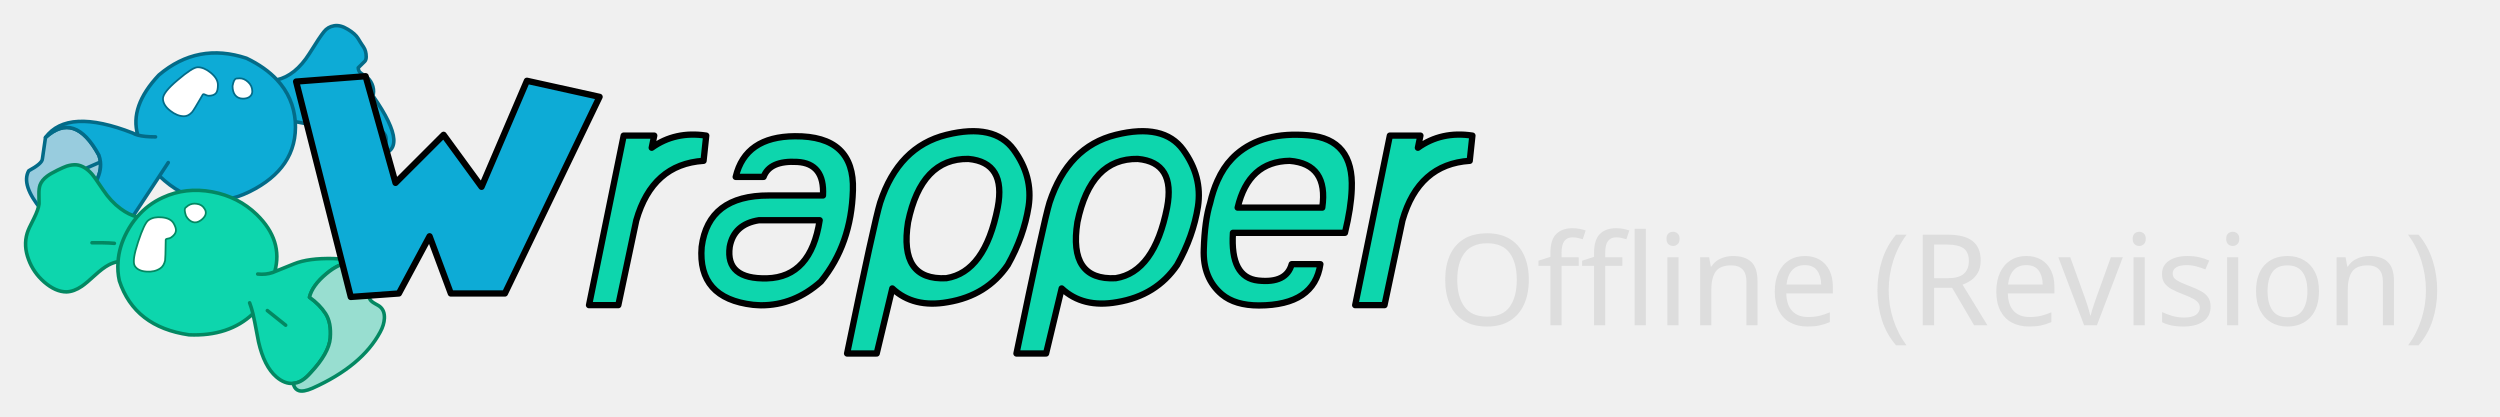
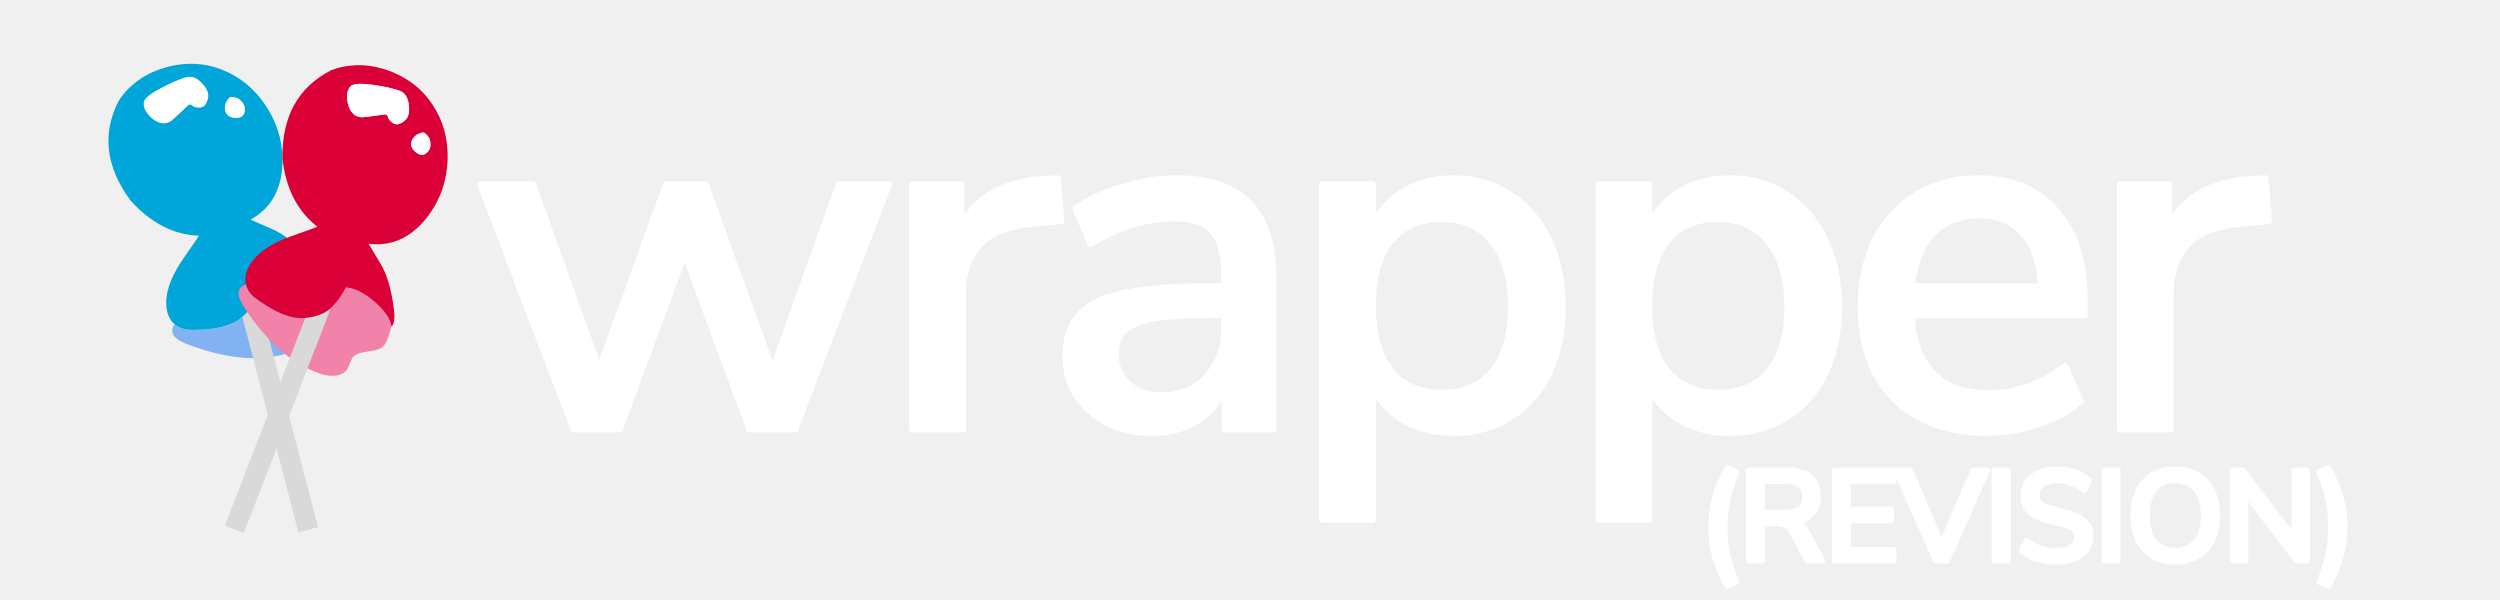
- <svg xmlns="http://www.w3.org/2000/svg" width="1050.802" height="175.127" viewBox="0 0 1050.802 175.127" version="1.1" id="svg1906">
+ <svg xmlns="http://www.w3.org/2000/svg" width="730" height="175.127" viewBox="0 0 730 175.127" version="1.1" id="svg1906">
  <defs id="defs1910" />
-   <g stroke="#036b88" stroke-linecap="round" stroke-linejoin="round" stroke-width="1.5" id="g1888">
-     <path fill="#ffc8d9" d="m 19.121,57.784 -1.3,9 q -0.1,1.95 -5.75,5 -3.3,5.95 5.35,16.4 l 22.45,-10.95 q 2.8,-4.8 2.35,-9.15 l -5.6,2.45 5.6,-2.45 q -0.15,-1.45 -0.65,-2.85 -10.15,-18.65 -22.45,-7.45 z" id="path1882" style="fill: #98ccde;fill-opacity:1;" />
-     <path fill="#e40000" d="m 116.421,33.534 c -3.267,-3.5 -7.533,-6.517 -12.8,-9.05 -13.667,-4.533 -25.95,-2.183 -36.85,7.05 -8.267,8.767 -11.217,17.183 -8.85,25.25 1.767,0.5 4.25,0.75 7.45,0.75 -3.2,0 -5.683,-0.25 -7.45,-0.75 -0.867,-0.233 -1.567,-0.517 -2.1,-0.85 -18.267,-7.133 -30.5,-6.517 -36.7,1.85 8.2,-7.467 15.683,-4.983 22.45,7.45 0.333,0.933 0.55,1.883 0.65,2.85 0.3,2.9 -0.483,5.95 -2.35,9.15 l 13.05,18.15 14.1,-21.4 3.7,-5.65 -3.7,5.65 c 11.567,11.1 24.183,13.3 37.85,6.6 6.673,-3.296 11.618,-7.331 14.833,-12.104 3.353,-4.978 4.825,-10.76 4.417,-17.346 -0.533,-6.8 -3.1,-12.667 -7.7,-17.6 m -33.3,-4.9 c 1.667,0 3.417,0.75 5.25,2.25 1.9,1.567 2.85,3.167 2.85,4.8 0,1.5 -0.217,2.55 -0.65,3.15 -0.533,0.7 -1.5,1.05 -2.9,1.05 -0.267,0 -0.75,-0.167 -1.45,-0.5 -0.7,-0.367 -1.217,-0.167 -1.55,0.6 -2.4,4.167 -3.817,6.483 -4.25,6.95 -0.967,1.033 -1.983,1.55 -3.05,1.55 -1.833,0 -3.683,-0.733 -5.55,-2.2 -1.9,-1.467 -2.883,-3.033 -2.95,-4.7 -0.067,-1.667 1.967,-4.233 6.1,-7.7 4.1,-3.5 6.817,-5.25 8.15,-5.25 m 15.95,11.05 c -0.633,-0.867 -0.95,-2.033 -0.95,-3.5 0.333,-1.8 0.767,-2.733 1.3,-2.8 0.533,-0.067 0.967,-0.1 1.3,-0.1 1.167,0 2.25,0.467 3.25,1.4 1.133,1 1.7,2.25 1.7,3.75 0,0.833 -0.35,1.5 -1.05,2 -0.633,0.433 -1.467,0.65 -2.5,0.65 -1.333,0 -2.35,-0.467 -3.05,-1.4 m 57.65,0.55 c -0.267,0.8 -0.783,2.1 -1.55,3.9 -0.8,1.8 -1.05,3.317 -0.75,4.55 0.333,1.3 1.567,2.733 3.7,4.3 2.2,1.633 3.517,3.033 3.95,4.2 0.3,0.9 0.317,1.867 0.05,2.9 -0.233,0.967 -0.667,1.867 -1.3,2.7 -0.733,0.867 -1.7,1.65 -2.9,2.35 0.133,-0.033 0.267,-0.05 0.4,-0.05 10.133,-0.533 9.6,-8.817 -1.6,-24.85 m -3.9,-20.45 c -0.767,-1.1 -1.533,-2.3 -2.3,-3.6 -0.767,-1.3 -2.2,-2.583 -4.3,-3.85 -2.1,-1.3 -4.033,-1.8 -5.8,-1.5 -1.767,0.3 -3.183,1.133 -4.25,2.5 -1.1,1.333 -3.167,4.433 -6.2,9.3 -1.9,3 -4,5.433 -6.3,7.3 -2.333,1.867 -4.75,3.067 -7.25,3.6 4.6,4.933 7.167,10.8 7.7,17.6 4.8,0.8 8.2,1.7 10.2,2.7 2,0.967 3.867,2.633 5.6,5 1.733,2.367 3.067,3.767 4,4.2 0.933,0.433 2.567,1.2 4.9,2.3 2.3,1.067 4.233,1.383 5.8,0.95 1.567,-0.467 2.667,-0.85 3.3,-1.15 1.2,-0.7 2.167,-1.483 2.9,-2.35 0.633,-0.833 1.067,-1.733 1.3,-2.7 0.267,-1.033 0.25,-2 -0.05,-2.9 -0.433,-1.167 -1.75,-2.567 -3.95,-4.2 -2.133,-1.567 -3.367,-3 -3.7,-4.3 -0.3,-1.233 -0.05,-2.75 0.75,-4.55 0.767,-1.8 1.283,-3.1 1.55,-3.9 0.1,-0.3 0.167,-0.533 0.2,-0.7 0.233,-1.4 0.05,-2.8 -0.55,-4.2 -0.6,-1.367 -1.5,-2.467 -2.7,-3.3 -1.333,-0.8 -2.167,-1.383 -2.5,-1.75 -0.367,-0.5 -0.567,-1.1 -0.6,-1.8 l 2.75,-2.7 c 0.4,-0.433 0.6,-1.067 0.6,-1.9 0,-1.633 -0.367,-3 -1.1,-4.1 z" id="path1884" style="fill: #0dabd6;fill-opacity:1;" />
-     <path fill="#ffffff" stroke="none" d="m 98.121,36.184 q 0,2.2 0.95,3.5 1.05,1.4 3.05,1.4 1.55,0 2.5,-0.65 1.05,-0.75 1.05,-2 0,-2.25 -1.7,-3.75 -1.5,-1.4 -3.25,-1.4 -0.5,0 -1.3,0.1 -0.8,0.1 -1.3,2.8 m -9.75,-5.3 q -2.75,-2.25 -5.25,-2.25 -2,0 -8.15,5.25 -6.2,5.2 -6.1,7.7 0.1,2.5 2.95,4.7 2.8,2.2 5.55,2.2 1.6,0 3.05,-1.55 0.65,-0.7 4.25,-6.95 0.5,-1.15 1.55,-0.6 1.05,0.5 1.45,0.5 2.1,0 2.9,-1.05 0.65,-0.9 0.65,-3.15 0,-2.45 -2.85,-4.8 z" id="path1886" />
+   <g id="g1615-6" transform="rotate(-5.594995,160.1861,831.2816)">
+     <g stroke="#880031" stroke-linecap="round" stroke-linejoin="round" stroke-width="1.5" id="g1896-9-7" style="stroke:none" transform="rotate(-8.978927,153.2097,-322.5179)">
+       <g id="g1661" transform="translate(-0.186653,-0.5123081)">
+         <path fill="#f182aa" d="m 103.557,81.176 q 0.893,-1.385 0.565,-4.49 -0.128,-1.253 -0.187,-2.226 -1.846,-2.96 -6.893,-4.806 -5.755,-2.122 -9.628,-0.984 -0.404,4.214 -2.041,7.401 -1.637,3.187 -6.262,5.4 -4.61,2.159 -13.29,0.123 -4.078,-0.803 -5.621,-2.84 l -0.306,-0.372 q -0.309,0.178 -0.573,0.514 -0.86,1.046 -0.629,2.239 0.327,1.596 2.965,3.55 14.625,10.591 27.525,10.189 2.624,-0.051 4.64,-1.077 2.359,-1.224 2.639,-3.354 0.062,-0.448 0.027,-1.617 -0.029,-1.081 0.13,-1.677 0.415,-1.658 3.132,-3.135 3.079,-1.641 3.806,-2.838 z" id="path1892-8-2" style="fill:#82b2f1;fill-opacity:1;stroke:none;stroke-width:1.189" />
+         <rect style="fill:#d9d9d9;fill-opacity:1;stroke:none;stroke-width:1.368;stroke-linecap:round;stroke-linejoin:round" id="rect1603-6" width="5.927" height="96.367" x="79.561" y="49.879" />
+         <path fill="#da0037" d="m 75.808,5.137 c -3.709,0.128 -7.046,0.926 -10.011,2.394 -1.923,0.897 -3.692,2.086 -5.307,3.567 -7.186,8.053 -8.509,17.755 -3.969,29.104 4.105,7.849 9.676,12.823 16.713,14.921 1.041,-0.997 1.908,-1.925 2.602,-2.784 -0.694,0.858 -1.562,1.786 -2.602,2.784 -0.626,0.606 -1.328,1.24 -2.105,1.902 -1.113,0.978 -2.8,2.44 -5.063,4.387 -4.092,3.796 -6.476,7.46 -7.151,10.992 -0.458,2.43 -0.131,4.422 0.98,5.977 l 0.306,0.372 c 1.028,1.359 2.902,2.305 5.621,2.84 5.786,1.357 10.216,1.316 13.29,-0.123 3.083,-1.475 5.171,-3.275 6.262,-5.4 1.091,-2.125 1.772,-4.592 2.041,-7.401 2.582,-0.759 5.791,-0.43 9.628,0.984 3.364,1.23 5.662,2.832 6.893,4.806 0.55,-0.897 0.101,-2.651 -1.346,-5.263 -2.686,-4.916 -5.406,-8.439 -8.162,-10.57 -2.371,-1.834 -4.177,-3.247 -5.42,-4.237 -0.21,-0.153 -0.403,-0.301 -0.577,-0.445 -1.21,-1.04 -2.191,-2.395 -2.943,-4.066 0.751,1.671 1.732,3.026 2.943,4.066 0.174,0.143 0.367,0.292 0.577,0.445 6.935,-1.777 11.429,-6.675 13.48,-14.692 1.384,-5.527 1.093,-11.078 -0.875,-16.653 C 99.605,17.402 96.315,12.972 91.743,9.755 88.739,7.616 85.448,6.221 81.87,5.572 79.919,5.204 77.898,5.059 75.808,5.137 m -8.197,8.072 c 0.611,-1.055 3.045,-2.017 7.301,-2.888 4.279,-0.884 6.888,-1.094 7.827,-0.63 1.205,0.555 2.163,1.634 2.875,3.236 0.774,1.658 0.851,3.032 0.23,4.123 -0.569,0.969 -1.125,1.565 -1.668,1.787 -0.634,0.275 -1.457,0.17 -2.469,-0.313 -0.194,-0.071 -0.488,-0.344 -0.883,-0.817 -0.359,-0.464 -0.794,-0.503 -1.303,-0.117 -3.321,1.856 -5.207,2.869 -5.658,3.038 -1.116,0.339 -2.058,0.319 -2.826,-0.061 C 69.732,19.947 68.701,18.849 67.944,17.273 67.137,15.664 67.026,14.31 67.611,13.209 m 27.719,7.514 c 0.44,1.027 0.369,2.013 -0.213,2.96 -0.309,0.575 -0.804,0.906 -1.485,0.995 -0.649,0.039 -1.351,-0.12 -2.106,-0.477 -0.926,-0.442 -1.455,-1.067 -1.586,-1.875 -0.145,-0.832 0.063,-1.714 0.622,-2.647 0.942,-1.063 1.607,-1.523 1.994,-1.38 0.423,0.152 0.757,0.28 0.999,0.384 0.818,0.412 1.409,1.093 1.774,2.042 m -18.773,38.017 -1.17,7.722 1.17,-7.722" id="path1890-4-3" style="fill:#00a6da;fill-opacity:1;stroke:none;stroke-width:1.189" />
+         <path fill="#ffffff" stroke="none" d="m 95.118,23.684 q 0.873,-1.419 0.213,-2.96 -0.547,-1.423 -1.774,-2.042 -0.364,-0.156 -0.999,-0.384 -0.581,-0.214 -1.994,1.38 -0.839,1.4 -0.622,2.647 0.197,1.213 1.586,1.875 1.133,0.536 2.106,0.477 1.022,-0.132 1.485,-0.995 M 74.912,10.321 q -6.384,1.306 -7.301,2.888 -0.877,1.65 0.333,4.063 1.136,2.364 3.091,3.294 1.153,0.57 2.826,0.061 0.677,-0.254 5.658,-3.038 0.764,-0.578 1.303,0.117 0.593,0.71 0.883,0.817 1.517,0.726 2.469,0.313 0.814,-0.333 1.668,-1.787 0.931,-1.636 -0.23,-4.123 Q 84.546,10.524 82.739,9.692 81.33,8.995 74.912,10.321 Z" id="path1894-9-5" style="fill:#ffffff;fill-opacity:1;stroke:none;stroke-width:1.189" />
+       </g>
+     </g>
  </g>
-   <g stroke="#038862" stroke-linecap="round" stroke-linejoin="round" stroke-width="1.5" id="g1896">
-     <path fill="#da0037" d="m 53.321,97.534 q -3.3,6.2 -3.7,12.45 -0.35,4 0.55,8.05 6.4,19.4 29.3,22.7 16.75,0.7 26.85,-8.85 -0.65,-2.65 -1.4,-4.6 0.75,1.95 1.4,4.6 0.4,1.6 0.75,3.5 0.55,2.75 1.6,8.3 2.35,10.3 7.5,14.75 3.55,3.05 7.15,2.7 l 0.6,-0.1 q 3.2,-0.4 6.65,-4.35 7.7,-8.2 8.25,-14.6 0.5,-6.45 -1.95,-10.25 -2.45,-3.8 -6.8,-6.9 1.2,-4.95 7.15,-9.9 5.2,-4.35 9.6,-4.5 -0.95,-1.75 -6.6,-1.85 -10.6,-0.25 -16.7,2.25 -5.25,2.15 -8.05,3.25 -0.45,0.2 -0.85,0.35 -2.85,1 -6.3,0.65 3.45,0.35 6.3,-0.65 0.4,-0.15 0.85,-0.35 3.65,-13.05 -7.55,-24 -7.75,-7.5 -18.75,-9.55 -11.15,-2.05 -20.75,2.4 -6.35,2.9 -10.8,8.15 -2.45,2.85 -4.3,6.35 m 3.65,14.05 q -1.15,-2 1.45,-9.8 2.6,-7.85 4.25,-8.95 2.05,-1.45 5.35,-1.1 3.45,0.3 4.65,2.35 1.05,1.85 0.9,2.95 -0.15,1.3 -1.9,2.5 -0.3,0.25 -1.45,0.45 -1.1,0.15 -0.95,1.35 -0.1,7.2 -0.25,8.1 -0.5,2.15 -1.85,3.05 -2.25,1.55 -5.55,1.3 -3.4,-0.2 -4.65,-2.2 m 25.7,-25.55 q 2.1,0.25 3.1,2.1 0.65,1.05 0.15,2.25 -0.55,1.1 -1.85,2 -1.6,1.1 -3.05,0.55 -1.5,-0.55 -2.5,-2.35 -0.85,-2.55 -0.25,-3.05 0.65,-0.55 1.05,-0.85 1.45,-0.95 3.35,-0.65 m 29.7,44.5 7.7,6.15 -7.7,-6.15 m -80.2,-61.25 q -1.9,-0.15 -4.15,0.55 -1.4,0.5 -3.85,1.7 -3.05,1.5 -4.4,2.55 -2.2,1.65 -2.95,3.7 -0.5,1.45 -0.45,3.9 0.1,3.3 0.05,4 -0.3,2.4 -2.2,6.2 -2.3,4.4 -2.8,6.15 -1.6,5.25 0.6,11.05 2,5.45 6.55,9.45 4.8,4.15 9.35,4.15 3.15,-0.1 6.45,-2.35 1.85,-1.25 5.55,-4.65 3.25,-3 5.8,-4.35 2,-1.05 3.9,-1.35 0.4,-6.25 3.7,-12.45 1.85,-3.5 4.3,-6.35 -3.55,-0.95 -6.9,-3.45 -4.15,-3.05 -7.4,-7.95 -3.6,-5.4 -4.7,-6.65 -3.05,-3.45 -6.45,-3.85 m 10.7,32.75 q 3.15,0.05 5.2,0.25 -2.05,-0.2 -5.2,-0.25 -3.15,-0.05 -4.2,0 1.05,-0.05 4.2,0 z" id="path1890" style="fill: #0dd6ad;fill-opacity:1;" />
-     <path fill="#f182aa" d="m 153.921,115.184 q -0.95,-1.85 -4.55,-3.45 -1.45,-0.65 -2.55,-1.2 -4.4,0.15 -9.6,4.5 -5.95,4.95 -7.15,9.9 4.35,3.1 6.8,6.9 2.45,3.8 1.95,10.25 -0.55,6.4 -8.25,14.6 -3.45,3.95 -6.65,4.35 l -0.6,0.1 q 0,0.45 0.2,0.95 0.6,1.6 2.05,2.1 1.95,0.65 5.75,-1 20.8,-9.3 28.5,-23.65 1.6,-2.9 1.75,-5.75 0.15,-3.35 -2,-5 -0.45,-0.35 -1.75,-1.05 -1.2,-0.65 -1.75,-1.2 -1.55,-1.5 -1.45,-5.4 0.15,-4.4 -0.7,-5.95 z" id="path1892" style="fill: #98ded0;fill-opacity:1;" />
-     <path fill="#ffffff" stroke="none" d="m 85.771,88.134 q -1,-1.85 -3.1,-2.1 -1.9,-0.3 -3.35,0.65 -0.4,0.3 -1.05,0.85 -0.6,0.5 0.25,3.05 1,1.8 2.5,2.35 1.45,0.55 3.05,-0.55 1.3,-0.9 1.85,-2 0.5,-1.2 -0.15,-2.25 m -27.35,13.65 q -2.6,7.8 -1.45,9.8 1.25,2 4.65,2.2 3.3,0.25 5.55,-1.3 1.35,-0.9 1.85,-3.05 0.15,-0.9 0.25,-8.1 -0.15,-1.2 0.95,-1.35 1.15,-0.2 1.45,-0.45 1.75,-1.2 1.9,-2.5 0.15,-1.1 -0.9,-2.95 -1.2,-2.05 -4.65,-2.35 -3.3,-0.35 -5.35,1.1 -1.65,1.1 -4.25,8.95 z" id="path1894" style="fill:#ffffff;fill-opacity:1" />
+   <g aria-label="wrapper" id="text875" style="font-style:normal;font-variant:normal;font-weight:600;font-stretch:normal;font-size:146.667px;line-height:1.25;font-family:'Nunito Sans';-inkscape-font-specification:'Nunito Sans Semi-Bold';letter-spacing:-6px;fill:#ffffff;fill-opacity:1;stroke:#ffffff;stroke-width:1.757;stroke-linecap:round;stroke-linejoin:round;stroke-miterlimit:4;stroke-dasharray:none;stroke-opacity:1">
+     <path d="m 244.934,53.811 h 14.667 L 232.174,125.384 H 218.827 L 199.907,74.197 180.987,125.384 H 167.494 L 140.214,53.811 h 15.4 l 19.36,53.827 19.507,-53.827 h 11.587 l 19.507,54.12 z" style="font-size:146.667px;fill:#ffffff;fill-opacity:1;stroke:#ffffff;stroke-width:1.757;stroke-linecap:round;stroke-linejoin:round;stroke-miterlimit:4;stroke-dasharray:none;stroke-opacity:1" id="path1687" />
+     <path d="m 309.921,64.517 -8.947,0.88 q -10.56,1.027 -15.253,6.453 -4.547,5.427 -4.547,13.787 V 125.384 H 266.361 V 53.811 h 14.373 v 12.467 q 5.72,-12.613 23.32,-13.933 l 4.84,-0.293 z" style="font-size:146.667px;fill:#ffffff;fill-opacity:1;stroke:#ffffff;stroke-width:1.757;stroke-linecap:round;stroke-linejoin:round;stroke-miterlimit:4;stroke-dasharray:none;stroke-opacity:1" id="path1689" />
+     <path d="m 343.521,52.051 q 14.373,0 21.267,7.187 7.04,7.187 7.04,21.853 v 44.293 h -14.227 V 113.504 q -2.787,6.307 -8.36,9.68 -5.427,3.227 -12.76,3.227 -7.04,0 -12.907,-2.787 -5.867,-2.933 -9.24,-8.067 -3.227,-5.133 -3.227,-11.44 0,-7.773 3.96,-12.173 4.107,-4.547 13.347,-6.453 9.387,-1.907 25.667,-1.907 h 3.373 v -4.253 q 0,-8.213 -3.52,-11.88 -3.373,-3.667 -11.147,-3.667 -12.173,0 -24.347,7.48 l -4.4,-10.413 q 5.72,-3.96 13.787,-6.307 8.213,-2.493 15.693,-2.493 z m -4.4,63.36 q 8.067,0 13.2,-5.427 5.133,-5.573 5.133,-14.227 v -3.813 h -2.64 q -11.44,0 -17.6,1.027 -6.16,1.027 -8.8,3.52 -2.64,2.347 -2.64,6.893 0,5.133 3.667,8.653 3.813,3.373 9.68,3.373 z" style="font-size:146.667px;fill:#ffffff;fill-opacity:1;stroke:#ffffff;stroke-width:1.757;stroke-linecap:round;stroke-linejoin:round;stroke-miterlimit:4;stroke-dasharray:none;stroke-opacity:1" id="path1691" />
+     <path d="m 424.494,52.051 q 9.24,0 16.427,4.693 7.333,4.693 11.293,13.2 4.107,8.507 4.107,19.653 0,11 -3.96,19.36 -3.96,8.36 -11.293,12.907 -7.187,4.547 -16.573,4.547 -8.067,0 -14.227,-3.373 -6.16,-3.52 -9.387,-9.973 v 38.72 H 386.068 V 53.811 h 14.813 v 11.733 q 3.227,-6.453 9.387,-9.973 6.16,-3.52 14.227,-3.52 z m -3.52,62.627 q 9.68,0 14.96,-6.453 5.28,-6.6 5.28,-18.627 0,-12.173 -5.427,-18.92 -5.28,-6.747 -14.813,-6.747 -9.68,0 -14.96,6.6 -5.133,6.6 -5.133,18.773 0,12.173 5.133,18.773 5.28,6.6 14.96,6.6 z" style="font-size:146.667px;fill:#ffffff;fill-opacity:1;stroke:#ffffff;stroke-width:1.757;stroke-linecap:round;stroke-linejoin:round;stroke-miterlimit:4;stroke-dasharray:none;stroke-opacity:1" id="path1693" />
+     <path d="m 505.175,52.051 q 9.24,0 16.427,4.693 7.333,4.693 11.293,13.2 4.107,8.507 4.107,19.653 0,11 -3.96,19.36 -3.96,8.36 -11.293,12.907 -7.187,4.547 -16.573,4.547 -8.067,0 -14.227,-3.373 -6.16,-3.52 -9.387,-9.973 v 38.72 H 466.748 V 53.811 h 14.813 v 11.733 q 3.227,-6.453 9.387,-9.973 6.16,-3.52 14.227,-3.52 z m -3.52,62.627 q 9.68,0 14.96,-6.453 5.28,-6.6 5.28,-18.627 0,-12.173 -5.427,-18.92 -5.28,-6.747 -14.813,-6.747 -9.68,0 -14.96,6.6 -5.133,6.6 -5.133,18.773 0,12.173 5.133,18.773 5.28,6.6 14.96,6.6 z" style="font-size:146.667px;fill:#ffffff;fill-opacity:1;stroke:#ffffff;stroke-width:1.757;stroke-linecap:round;stroke-linejoin:round;stroke-miterlimit:4;stroke-dasharray:none;stroke-opacity:1" id="path1695" />
+     <path d="m 608.735,92.091 h -50.6 q 1.613,22.733 22.587,22.733 12.32,0 22.293,-8.067 l 4.547,10.413 q -4.987,4.253 -12.32,6.747 -7.333,2.493 -14.96,2.493 -17.16,0 -27.133,-9.827 -9.827,-9.827 -9.827,-27.133 0,-11 4.253,-19.507 4.4,-8.507 12.173,-13.2 7.92,-4.693 17.893,-4.693 14.52,0 22.733,9.387 8.36,9.387 8.36,25.96 z M 577.935,62.904 q -8.507,0 -13.64,5.427 -4.987,5.28 -6.013,15.253 h 37.693 q -0.44,-9.973 -5.133,-15.253 -4.547,-5.427 -12.907,-5.427 z" style="font-size:146.667px;fill:#ffffff;fill-opacity:1;stroke:#ffffff;stroke-width:1.757;stroke-linecap:round;stroke-linejoin:round;stroke-miterlimit:4;stroke-dasharray:none;stroke-opacity:1" id="path1697" />
+     <path d="m 662.575,64.517 -8.947,0.88 q -10.56,1.027 -15.253,6.453 -4.547,5.427 -4.547,13.787 V 125.384 H 619.015 V 53.811 h 14.373 v 12.467 q 5.72,-12.613 23.32,-13.933 l 4.84,-0.293 z" style="font-size:146.667px;fill:#ffffff;fill-opacity:1;stroke:#ffffff;stroke-width:1.757;stroke-linecap:round;stroke-linejoin:round;stroke-miterlimit:4;stroke-dasharray:none;stroke-opacity:1" id="path1699" />
  </g>
-   <text x="604.203" y="136.716" fill="#dddddd" stroke-width="1.301" font-family="'Trebuchet MS'" font-size="62.435px" id="text1898" style="font-size:53.333px">Offline (Revision)</text>
-   <g stroke="#000000" stroke-linecap="round" stroke-linejoin="round" stroke-width="2" transform="matrix(1.32445,0,0,1.32445,-96.8482,-53.9889)" id="g1904">
-     <path fill="#e40000" d="m 240.35,66.4 -14.4,33.65 -12.05,-16.5 -15.25,15.25 -9.5,-33.85 -22.05,1.7 17.35,68.35 15.25,-1.1 9.75,-18.15 6.75,18.15 h 17.15 L 263.4,71.5 Z" id="path1900" style="fill: #0dabd6;fill-opacity:1;" />
-     <path fill="#da0037" d="m 296.4,91.8 0.85,-8 q -9.85,-1.5 -17.3,3.85 l 0.8,-3.85 h -9.7 l -11,53.8 h 9.3 l 5.7,-26.9 q 5.1,-17.85 21.35,-18.9 m 37.25,38.3 q 9.65,-11.8 10.15,-28.95 0.6,-17.3 -18.4,-17.15 -15.75,0.1 -18.8,12.9 h 8.85 q 1.95,-5.25 10.7,-4.75 8.7,0.5 8.15,10.65 h -17.15 q -19.25,-0.05 -21.35,16.3 -1.35,16.35 16.3,18.4 0.75,0.05 1.45,0.1 0.55,0 1.05,0.05 10.55,0.05 19.05,-7.55 m -17.1,-1 q -13.25,0.35 -11.85,-10 1.3,-7.2 9.3,-8.45 h 19.25 q -2.75,18.05 -16.7,18.45 m 83,-22.8 q 1.45,-9.55 -4.7,-18 -6.2,-8.5 -21.35,-4.75 -15.2,3.75 -21.05,21.5 -1.8,5.8 -10.5,47.9 h 9.4 l 4.95,-20.65 q 6.75,6.3 17.6,4.35 12.4,-2.05 19.05,-11.8 5.1,-9.05 6.6,-18.55 m -19.1,-15.1 q 12.05,1.1 9.3,15.45 -4.05,20.45 -16.3,22.4 -15.1,0.8 -12.15,-17.8 4.2,-20.3 19.15,-20.05 m 68.15,-2.9 q -6.2,-8.5 -21.35,-4.75 -15.2,3.75 -21.05,21.5 -1.8,5.8 -10.5,47.9 h 9.4 l 4.95,-20.65 q 6.75,6.3 17.6,4.35 12.4,-2.05 19.05,-11.8 5.1,-9.05 6.6,-18.55 1.45,-9.55 -4.7,-18 m -33.55,22.95 q 4.2,-20.3 19.15,-20.05 12.05,1.1 9.3,15.45 -4.05,20.45 -16.3,22.4 -15.1,0.8 -12.15,-17.8 m 84.9,3.4 q 1.95,-8 2.15,-13.9 0.7,-15.85 -13.75,-17.05 -14.45,-1.25 -22.8,6 -0.8,0.7 -1.5,1.45 -2.7,2.8 -4.55,6.95 -1.45,3.2 -2.35,7.15 -1.7,5.45 -2,14.65 -0.35,9.15 5.75,14.3 4.2,3.5 11.75,3.5 17.6,-0.05 19.5,-13.1 h -9.1 q -1.65,6.15 -10.6,5.2 -8.95,-0.95 -8.05,-15.15 h 35.55 m -34.05,-8 Q 469.35,92 482.4,91.8 q 12.35,1 10.35,14.85 H 465.9 m 73.65,-14.85 0.85,-8 q -9.85,-1.5 -17.3,3.85 l 0.8,-3.85 h -9.7 l -11,53.8 h 9.3 l 5.7,-26.9 q 5.1,-17.85 21.35,-18.9 z" id="path1902" style="fill: #0dd6ad;fill-opacity:1;" />
+   <g id="g1615" transform="rotate(30.13137,102.1902,15.94838)">
+     <g stroke="#880031" stroke-linecap="round" stroke-linejoin="round" stroke-width="1.5" id="g1896-9" style="stroke:none" transform="rotate(-8.978927,153.8864,-232.8742)">
+       <path fill="#f182aa" d="m 103.557,81.176 q 0.893,-1.385 0.565,-4.49 -0.128,-1.253 -0.187,-2.226 -1.846,-2.96 -6.893,-4.806 -5.755,-2.122 -9.628,-0.984 -0.404,4.214 -2.041,7.401 -1.637,3.187 -6.262,5.4 -4.61,2.159 -13.29,0.123 -4.078,-0.803 -5.621,-2.84 l -0.306,-0.372 q -0.309,0.178 -0.573,0.514 -0.86,1.046 -0.629,2.239 0.327,1.596 2.965,3.55 14.625,10.591 27.525,10.189 2.624,-0.051 4.64,-1.077 2.359,-1.224 2.639,-3.354 0.062,-0.448 0.027,-1.617 -0.029,-1.081 0.13,-1.677 0.415,-1.658 3.132,-3.135 3.079,-1.641 3.806,-2.838 z" id="path1892-8" style="fill:#f182aa;fill-opacity:1;stroke:none;stroke-width:1.189" />
+       <rect style="fill:#d9d9d9;fill-opacity:1;stroke:none;stroke-width:1.368;stroke-linecap:round;stroke-linejoin:round" id="rect1603" width="5.927" height="96.367" x="79.561" y="49.879" />
+       <path fill="#da0037" d="m 75.808,5.137 c -3.709,0.128 -7.046,0.926 -10.011,2.394 -1.923,0.897 -3.692,2.086 -5.307,3.567 -7.186,8.053 -8.509,17.755 -3.969,29.104 4.105,7.849 9.676,12.823 16.713,14.921 1.041,-0.997 1.908,-1.925 2.602,-2.784 -0.694,0.858 -1.562,1.786 -2.602,2.784 -0.626,0.606 -1.328,1.24 -2.105,1.902 -1.113,0.978 -2.8,2.44 -5.063,4.387 -4.092,3.796 -6.476,7.46 -7.151,10.992 -0.458,2.43 -0.131,4.422 0.98,5.977 l 0.306,0.372 c 1.028,1.359 2.902,2.305 5.621,2.84 5.786,1.357 10.216,1.316 13.29,-0.123 3.083,-1.475 5.171,-3.275 6.262,-5.4 1.091,-2.125 1.772,-4.592 2.041,-7.401 2.582,-0.759 5.791,-0.43 9.628,0.984 3.364,1.23 5.662,2.832 6.893,4.806 0.55,-0.897 0.101,-2.651 -1.346,-5.263 -2.686,-4.916 -5.406,-8.439 -8.162,-10.57 -2.371,-1.834 -4.177,-3.247 -5.42,-4.237 -0.21,-0.153 -0.403,-0.301 -0.577,-0.445 -1.21,-1.04 -2.191,-2.395 -2.943,-4.066 0.751,1.671 1.732,3.026 2.943,4.066 0.174,0.143 0.367,0.292 0.577,0.445 6.935,-1.777 11.429,-6.675 13.48,-14.692 1.384,-5.527 1.093,-11.078 -0.875,-16.653 C 99.605,17.402 96.315,12.972 91.743,9.755 88.739,7.616 85.448,6.221 81.87,5.572 79.919,5.204 77.898,5.059 75.808,5.137 m -8.197,8.072 c 0.611,-1.055 3.045,-2.017 7.301,-2.888 4.279,-0.884 6.888,-1.094 7.827,-0.63 1.205,0.555 2.163,1.634 2.875,3.236 0.774,1.658 0.851,3.032 0.23,4.123 -0.569,0.969 -1.125,1.565 -1.668,1.787 -0.634,0.275 -1.457,0.17 -2.469,-0.313 -0.194,-0.071 -0.488,-0.344 -0.883,-0.817 -0.359,-0.464 -0.794,-0.503 -1.303,-0.117 -3.321,1.856 -5.207,2.869 -5.658,3.038 -1.116,0.339 -2.058,0.319 -2.826,-0.061 C 69.732,19.947 68.701,18.849 67.944,17.273 67.137,15.664 67.026,14.31 67.611,13.209 m 27.719,7.514 c 0.44,1.027 0.369,2.013 -0.213,2.96 -0.309,0.575 -0.804,0.906 -1.485,0.995 -0.649,0.039 -1.351,-0.12 -2.106,-0.477 -0.926,-0.442 -1.455,-1.067 -1.586,-1.875 -0.145,-0.832 0.063,-1.714 0.622,-2.647 0.942,-1.063 1.607,-1.523 1.994,-1.38 0.423,0.152 0.757,0.28 0.999,0.384 0.818,0.412 1.409,1.093 1.774,2.042 m -18.773,38.017 -1.17,7.722 1.17,-7.722" id="path1890-4" style="fill:#da0037;fill-opacity:1;stroke:none;stroke-width:1.189" />
+       <path fill="#ffffff" stroke="none" d="m 95.118,23.684 q 0.873,-1.419 0.213,-2.96 -0.547,-1.423 -1.774,-2.042 -0.364,-0.156 -0.999,-0.384 -0.581,-0.214 -1.994,1.38 -0.839,1.4 -0.622,2.647 0.197,1.213 1.586,1.875 1.133,0.536 2.106,0.477 1.022,-0.132 1.485,-0.995 M 74.912,10.321 q -6.384,1.306 -7.301,2.888 -0.877,1.65 0.333,4.063 1.136,2.364 3.091,3.294 1.153,0.57 2.826,0.061 0.677,-0.254 5.658,-3.038 0.764,-0.578 1.303,0.117 0.593,0.71 0.883,0.817 1.517,0.726 2.469,0.313 0.814,-0.333 1.668,-1.787 0.931,-1.636 -0.23,-4.123 Q 84.546,10.524 82.739,9.692 81.33,8.995 74.912,10.321 Z" id="path1894-9" style="fill:#ffffff;fill-opacity:1;stroke:none;stroke-width:1.189" />
+     </g>
+   </g>
+   <g aria-label="(REVISION)" id="text875-2" style="font-style:normal;font-variant:normal;font-weight:600;font-stretch:normal;font-size:37.333px;line-height:1.25;font-family:'Nunito Sans';-inkscape-font-specification:'Nunito Sans Semi-Bold';letter-spacing:-0.64px;fill:#ffffff;fill-opacity:1;stroke:#ffffff;stroke-width:1.757;stroke-linecap:round;stroke-linejoin:round;stroke-miterlimit:4;stroke-dasharray:none;stroke-opacity:1">
+     <path d="m 504.377,170.943 q -2.539,-4.517 -3.621,-8.587 -1.083,-4.107 -1.083,-8.475 0,-4.368 1.083,-8.437 1.083,-4.069 3.621,-8.624 l 2.576,1.045 q -1.867,4.443 -2.651,8.288 -0.747,3.808 -0.747,7.728 0,3.92 0.747,7.765 0.784,3.808 2.651,8.251 z" style="font-size:37.333px;fill:#ffffff;fill-opacity:1;stroke:#ffffff;stroke-width:1.757;stroke-linecap:round;stroke-linejoin:round;stroke-miterlimit:4;stroke-dasharray:none;stroke-opacity:1" id="path1702" />
+     <path d="m 532.036,163.7 h -4.256 l -4.48,-8.437 q -0.747,-1.344 -1.792,-1.867 -1.008,-0.56 -2.688,-0.56 h -4.331 V 163.7 h -3.808 v -26.32 h 11.2 q 4.368,0 6.645,1.941 2.315,1.941 2.315,5.675 0,3.024 -1.717,4.965 -1.68,1.941 -4.816,2.464 1.941,0.597 3.211,2.912 z m -10.603,-13.963 q 2.912,0 4.293,-1.12 1.419,-1.157 1.419,-3.547 0,-2.389 -1.381,-3.472 -1.381,-1.12 -4.331,-1.12 h -6.981 v 9.259 z" style="font-size:37.333px;fill:#ffffff;fill-opacity:1;stroke:#ffffff;stroke-width:1.757;stroke-linecap:round;stroke-linejoin:round;stroke-miterlimit:4;stroke-dasharray:none;stroke-opacity:1" id="path1704" />
+     <path d="m 535.801,163.7 v -26.32 h 17.099 v 3.099 h -13.328 v 8.288 H 552.153 v 3.136 h -12.581 v 8.699 h 13.328 V 163.7 Z" style="font-size:37.333px;fill:#ffffff;fill-opacity:1;stroke:#ffffff;stroke-width:1.757;stroke-linecap:round;stroke-linejoin:round;stroke-miterlimit:4;stroke-dasharray:none;stroke-opacity:1" id="path1706" />
+     <path d="m 576.228,137.38 h 3.92 L 568.537,163.7 h -3.248 l -11.573,-26.32 h 3.995 l 9.259,21.467 z" style="font-size:37.333px;fill:#ffffff;fill-opacity:1;stroke:#ffffff;stroke-width:1.757;stroke-linecap:round;stroke-linejoin:round;stroke-miterlimit:4;stroke-dasharray:none;stroke-opacity:1" id="path1708" />
+     <path d="m 582.42,163.7 v -26.32 h 3.845 V 163.7 Z" style="font-size:37.333px;fill:#ffffff;fill-opacity:1;stroke:#ffffff;stroke-width:1.757;stroke-linecap:round;stroke-linejoin:round;stroke-miterlimit:4;stroke-dasharray:none;stroke-opacity:1" id="path1710" />
+     <path d="m 600.371,163.999 q -3.061,0 -5.637,-0.821 -2.539,-0.821 -4.368,-2.427 l 1.381,-2.837 q 1.941,1.568 3.995,2.277 2.091,0.672 4.667,0.672 2.949,0 4.555,-1.083 1.605,-1.12 1.605,-3.136 0,-1.717 -1.493,-2.539 -1.493,-0.859 -4.779,-1.605 -3.136,-0.672 -5.152,-1.531 -2.016,-0.859 -3.173,-2.315 -1.12,-1.493 -1.12,-3.771 0,-2.315 1.195,-4.069 1.232,-1.755 3.472,-2.725 2.24,-1.008 5.189,-1.008 2.763,0 5.189,0.859 2.464,0.821 4.032,2.389 l -1.344,2.837 q -1.829,-1.493 -3.771,-2.203 -1.904,-0.747 -4.069,-0.747 -2.837,0 -4.48,1.195 -1.605,1.157 -1.605,3.248 0,1.792 1.419,2.725 1.419,0.896 4.555,1.643 3.285,0.747 5.301,1.568 2.053,0.784 3.248,2.203 1.232,1.381 1.232,3.621 0,2.277 -1.232,3.995 -1.195,1.717 -3.472,2.651 -2.24,0.933 -5.339,0.933 z" style="font-size:37.333px;fill:#ffffff;fill-opacity:1;stroke:#ffffff;stroke-width:1.757;stroke-linecap:round;stroke-linejoin:round;stroke-miterlimit:4;stroke-dasharray:none;stroke-opacity:1" id="path1712" />
+     <path d="m 614.515,163.7 v -26.32 h 3.845 V 163.7 Z" style="font-size:37.333px;fill:#ffffff;fill-opacity:1;stroke:#ffffff;stroke-width:1.757;stroke-linecap:round;stroke-linejoin:round;stroke-miterlimit:4;stroke-dasharray:none;stroke-opacity:1" id="path1714" />
+     <path d="m 635.155,163.999 q -3.733,0 -6.496,-1.643 -2.725,-1.643 -4.219,-4.667 -1.493,-3.024 -1.493,-7.131 0,-4.144 1.456,-7.168 1.493,-3.061 4.256,-4.667 2.763,-1.643 6.496,-1.643 3.771,0 6.533,1.643 2.763,1.605 4.219,4.667 1.493,3.024 1.493,7.131 0,4.107 -1.493,7.168 -1.456,3.024 -4.219,4.667 -2.763,1.643 -6.533,1.643 z m 0,-3.136 q 3.957,0 6.16,-2.688 2.203,-2.688 2.203,-7.653 0,-4.965 -2.203,-7.616 -2.165,-2.688 -6.16,-2.688 -3.92,0 -6.123,2.688 -2.165,2.651 -2.165,7.616 0,4.965 2.165,7.653 2.203,2.688 6.123,2.688 z" style="font-size:37.333px;fill:#ffffff;fill-opacity:1;stroke:#ffffff;stroke-width:1.757;stroke-linecap:round;stroke-linejoin:round;stroke-miterlimit:4;stroke-dasharray:none;stroke-opacity:1" id="path1716" />
+     <path d="m 669.982,137.38 h 3.621 V 163.7 h -2.949 L 655.609,143.839 V 163.7 h -3.621 v -26.32 h 2.912 l 15.083,19.899 z" style="font-size:37.333px;fill:#ffffff;fill-opacity:1;stroke:#ffffff;stroke-width:1.757;stroke-linecap:round;stroke-linejoin:round;stroke-miterlimit:4;stroke-dasharray:none;stroke-opacity:1" id="path1718" />
+     <path d="m 677.331,169.897 q 1.867,-4.443 2.613,-8.251 0.784,-3.845 0.784,-7.765 0,-3.92 -0.784,-7.728 -0.747,-3.845 -2.613,-8.288 l 2.576,-1.045 q 2.501,4.555 3.584,8.624 1.083,4.069 1.083,8.437 0,4.368 -1.083,8.475 -1.083,4.069 -3.584,8.587 z" style="font-size:37.333px;fill:#ffffff;fill-opacity:1;stroke:#ffffff;stroke-width:1.757;stroke-linecap:round;stroke-linejoin:round;stroke-miterlimit:4;stroke-dasharray:none;stroke-opacity:1" id="path1720" />
  </g>
</svg>
